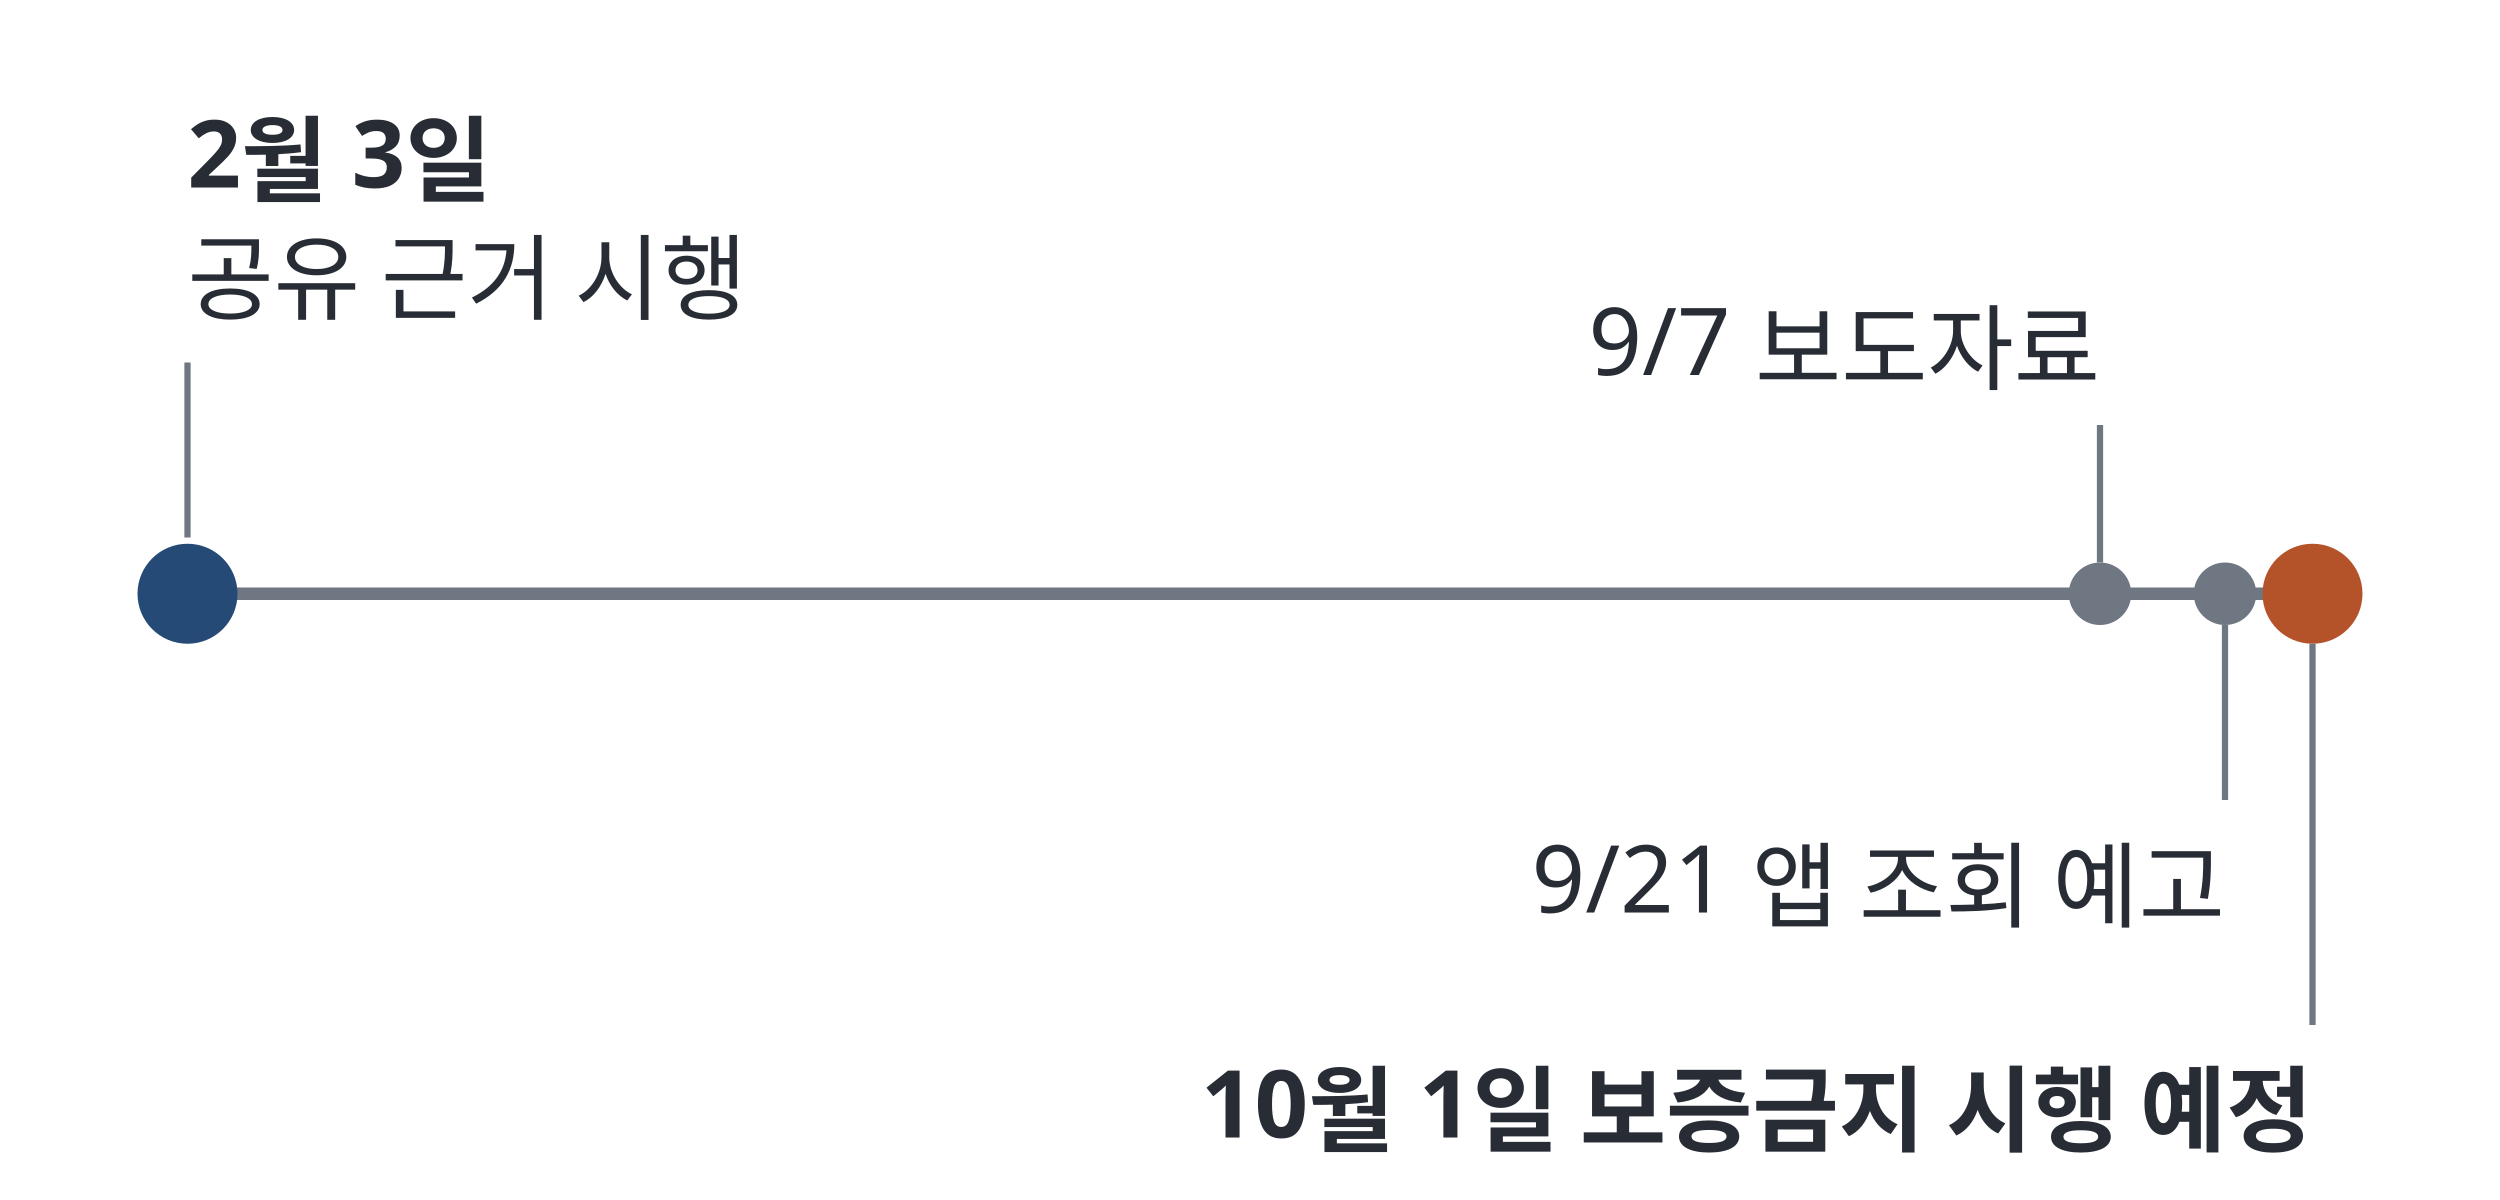
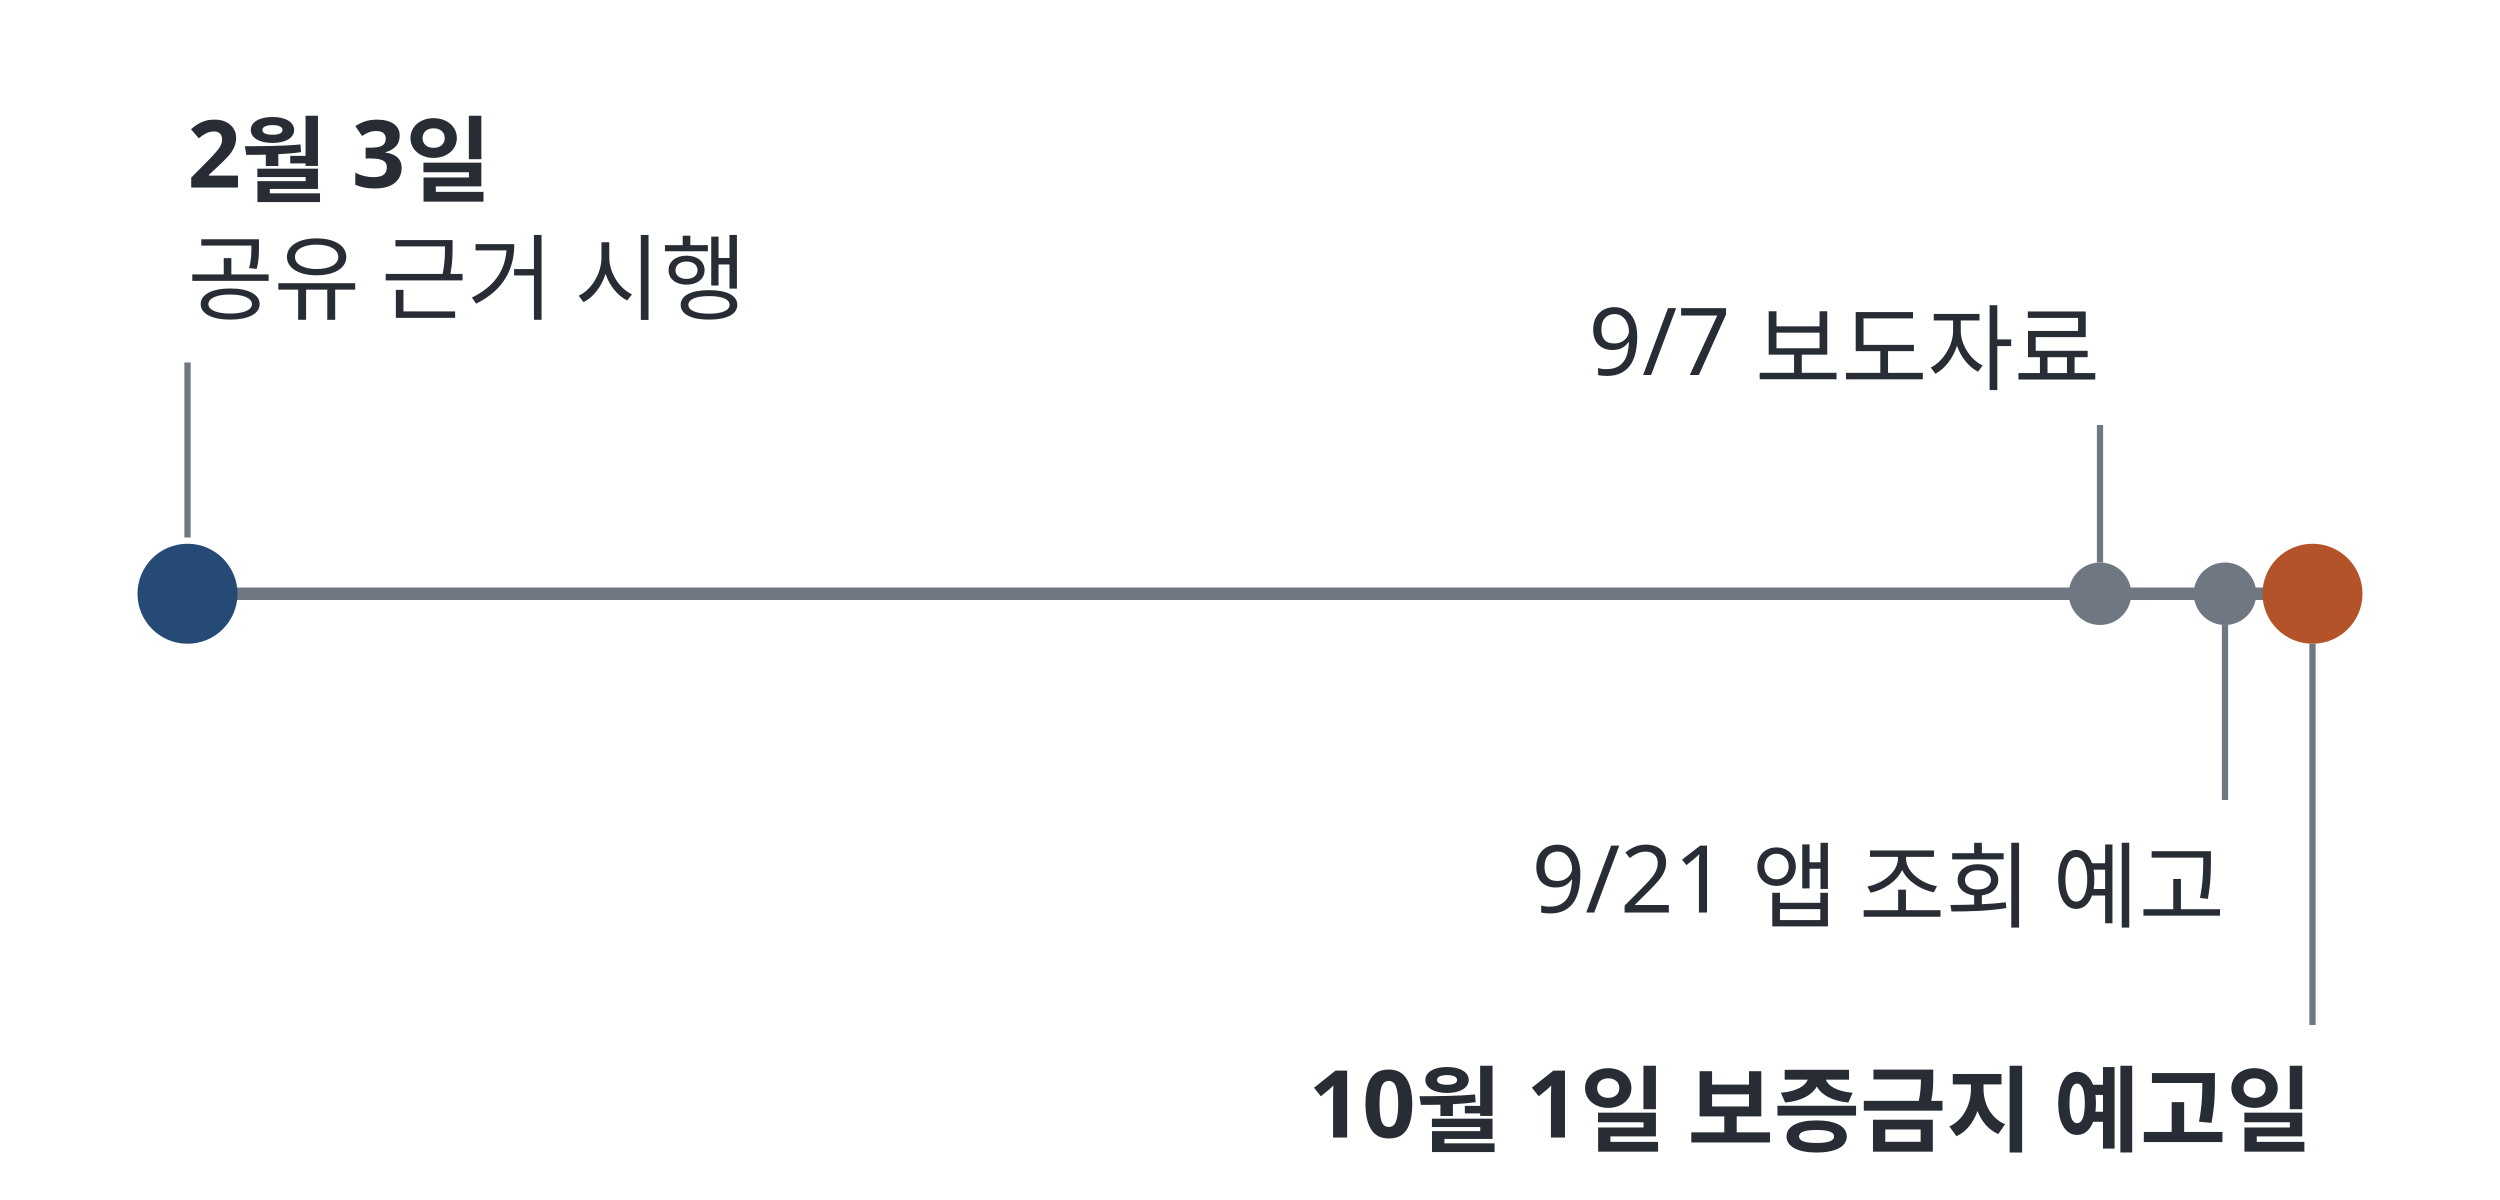
<svg xmlns="http://www.w3.org/2000/svg" viewBox="0 0 400 192" role="img" aria-label="2월 3일부터 10월 1일까지 날짜 간격대로 놓은 시간축" font-family="Pretendard, 'Noto Sans KR', sans-serif">
  <line x1="30" y1="95" x2="370" y2="95" stroke="#6f7783" stroke-width="2" />
  <circle cx="30" cy="95" r="8" fill="#254a75" />
  <circle cx="336" cy="95" r="5" fill="#6f7783" />
  <circle cx="356" cy="95" r="5" fill="#6f7783" />
  <circle cx="370" cy="95" r="8" fill="#b4532a" />
  <line x1="30" y1="58" x2="30" y2="86" stroke="#6f7783" />
  <text x="30" y="30" font-size="15" fill="#282d35" font-weight="700">2월 3일</text>
  <text x="30" y="50" font-size="15" fill="#282d35">공유 근거 시행</text>
  <line x1="336" y1="68" x2="336" y2="90" stroke="#6f7783" />
  <text x="336" y="60" font-size="15" fill="#282d35" text-anchor="end">9/7 보도자료</text>
  <line x1="356" y1="100" x2="356" y2="128" stroke="#6f7783" />
  <text x="356" y="146" font-size="15" fill="#282d35" text-anchor="end">9/21 앱 조회 예고</text>
  <line x1="370" y1="103" x2="370" y2="164" stroke="#6f7783" />
-   <text x="370" y="182" font-size="15" fill="#282d35" text-anchor="end" font-weight="700">10월 1일 보증금지 시행 예정</text>
+   <text x="370" y="182" font-size="15" fill="#282d35" text-anchor="end" font-weight="700">10월 1일 보증금지 예고일</text>
</svg>
